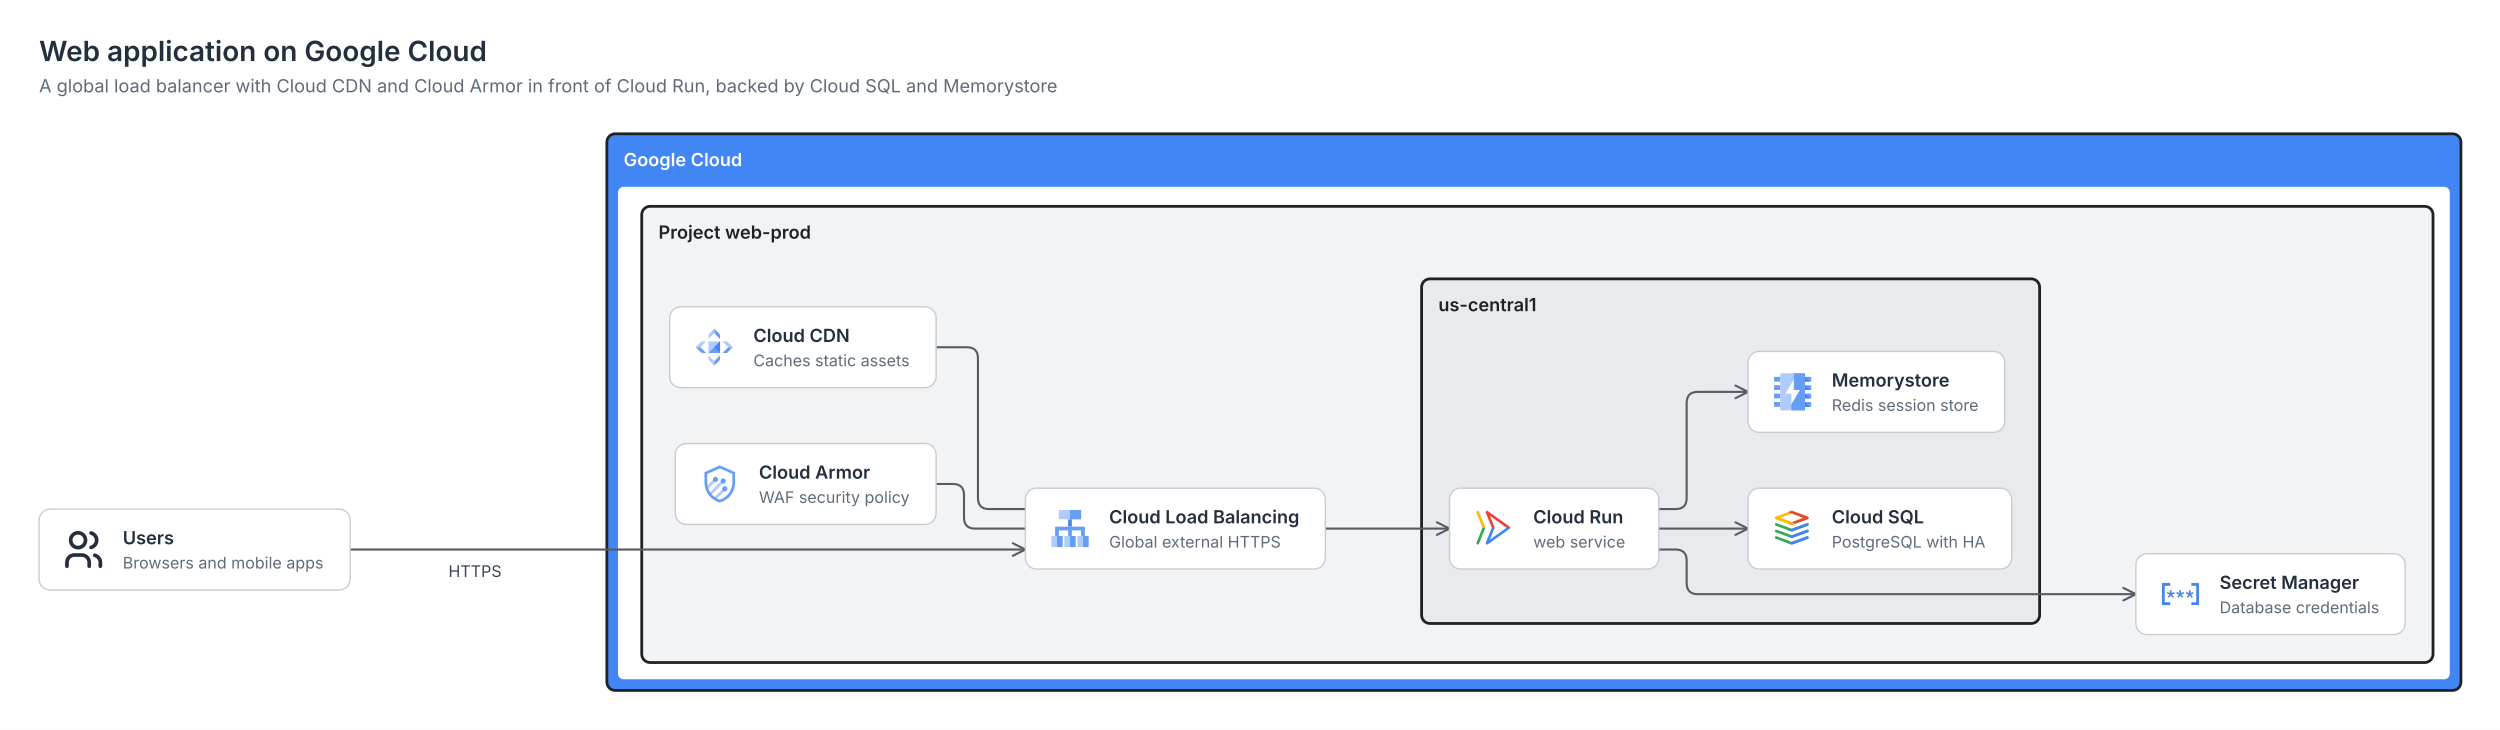
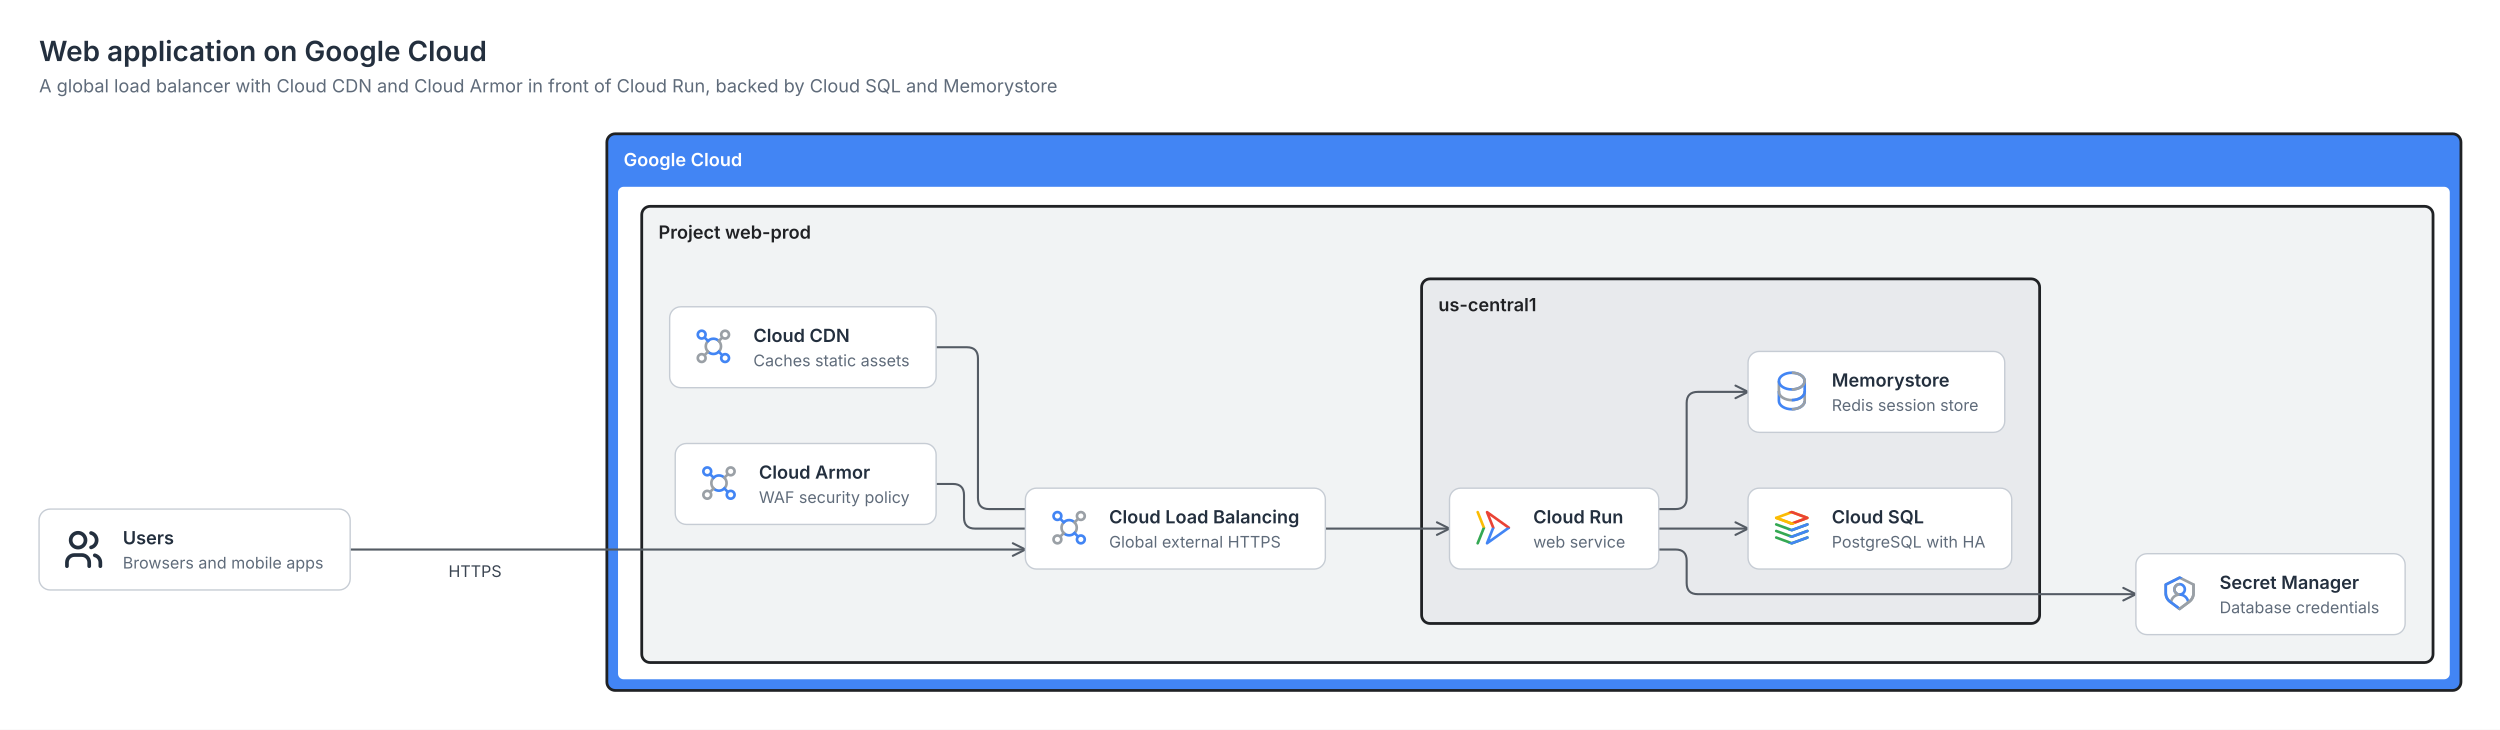
<svg xmlns="http://www.w3.org/2000/svg" width="1792" height="523" viewBox="0 0 1792 523" role="img" aria-labelledby="dfy-title dfy-desc" font-family="Inter, 'Segoe UI', -apple-system, BlinkMacSystemFont, Roboto, 'Helvetica Neue', Arial, sans-serif">
  <rect width="1792" height="523" fill="#ffffff" />
  <text font-size="20" font-weight="600" fill="#232f3e">
    <tspan x="28" y="43.78">Web application on Google Cloud</tspan>
  </text>
  <text font-size="13" fill="#5f6b7a">
    <tspan x="28" y="66.18">A global load balancer with Cloud CDN and Cloud Armor in front of Cloud Run, backed by Cloud SQL and Memorystore</tspan>
  </text>
  <g id="g-gcloud">
    <rect x="435" y="95.9" width="1329" height="399" rx="6" fill="#4285f4" stroke="#1f2124" stroke-width="2" />
    <rect x="443" y="133.9" width="1313" height="353" rx="4" fill="#ffffff" />
  </g>
  <g id="g-project">
    <rect x="460" y="147.9" width="1284" height="327" rx="6" fill="#f1f3f4" stroke="#1f2124" stroke-width="2" />
  </g>
  <g id="g-region">
    <rect x="1019" y="199.9" width="443" height="247" rx="6" fill="#e8eaed" stroke="#1f2124" stroke-width="2" />
  </g>
  <g id="e-e1">
    <path d="M251 393.9 L422 393.9 Q430 393.9 438 393.9 L447 393.9 Q455 393.9 463 393.9 L567.5 393.9 Q575.5 393.9 583.5 393.9 L734.25 393.9" fill="none" stroke="#545b64" stroke-width="1.5" stroke-linejoin="round" />
+     <g opacity="0">
+       <circle r="8.28" fill="#0972d3" fill-opacity="0.22" />
+       <circle r="3.6" fill="#0972d3" />
+       <animateMotion path="M251 393.9 L422 393.9 Q430 393.9 438 393.9 L447 393.9 Q455 393.9 463 393.9 L567.5 393.9 Q575.5 393.9 583.5 393.9 L734.25 393.9" dur="3.3s" repeatCount="indefinite" calcMode="linear" keyPoints="0;0;1;1" keyTimes="0;0;0.727;1" />
+       <animate attributeName="opacity" values="0;1;1;0;0" keyTimes="0;0.036;0.691;0.727;1" dur="3.3s" repeatCount="indefinite" />
+     </g>
    <path d="M726 398.4 L735 393.9 L726 389.4" fill="none" stroke="#545b64" stroke-width="1.5" stroke-linecap="round" stroke-linejoin="round" />
    <rect x="315" y="398.9" width="51" height="21" rx="4" fill="#ffffff" fill-opacity="0.92" />
    <text font-size="11.5" fill="#3b4552" text-anchor="middle">
      <tspan x="340.5" y="413.58">HTTPS</tspan>
    </text>
  </g>
  <g id="e-e2">
    <path d="M671 346.9 L683 346.9 Q691 346.9 691 354.9 L691 370.9 Q691 378.9 699 378.9 L735 378.9" fill="none" stroke="#545b64" stroke-width="1.5" stroke-linejoin="round" />
  </g>
  <g id="e-e3">
    <path d="M671 248.9 L693 248.9 Q701 248.9 701 256.9 L701 356.9 Q701 364.9 709 364.9 L735 364.9" fill="none" stroke="#545b64" stroke-width="1.5" stroke-linejoin="round" />
  </g>
  <g id="e-e4">
    <path d="M950 378.9 L1006 378.9 Q1014 378.9 1022 378.9 L1038.25 378.9" fill="none" stroke="#545b64" stroke-width="1.5" stroke-linejoin="round" />
+     <g opacity="0">
+       <circle r="8.28" fill="#0972d3" fill-opacity="0.22" />
+       <circle r="3.6" fill="#0972d3" />
+       <animateMotion path="M950 378.9 L1006 378.9 Q1014 378.9 1022 378.9 L1038.25 378.9" dur="1.5s" repeatCount="indefinite" begin="-0.927s" calcMode="linear" keyPoints="0;0;1;1" keyTimes="0;0;0.4;1" />
+       <animate attributeName="opacity" values="0;1;1;0;0" keyTimes="0;0.08;0.32;0.4;1" dur="1.5s" repeatCount="indefinite" begin="-0.927s" />
+     </g>
    <path d="M1030 383.4 L1039 378.9 L1030 374.4" fill="none" stroke="#545b64" stroke-width="1.5" stroke-linecap="round" stroke-linejoin="round" />
  </g>
  <g id="e-e5">
    <path d="M1189 378.9 L1252.25 378.9" fill="none" stroke="#545b64" stroke-width="1.5" stroke-linejoin="round" />
+     <g opacity="0">
+       <circle r="8.28" fill="#0972d3" fill-opacity="0.22" />
+       <circle r="3.6" fill="#0972d3" />
+       <animateMotion path="M1189 378.9 L1252.25 378.9" dur="1.5s" repeatCount="indefinite" begin="-0.354s" calcMode="linear" keyPoints="0;0;1;1" keyTimes="0;0;0.4;1" />
+       <animate attributeName="opacity" values="0;1;1;0;0" keyTimes="0;0.08;0.32;0.4;1" dur="1.5s" repeatCount="indefinite" begin="-0.354s" />
+     </g>
    <path d="M1244 383.4 L1253 378.9 L1244 374.4" fill="none" stroke="#545b64" stroke-width="1.5" stroke-linecap="round" stroke-linejoin="round" />
  </g>
  <g id="e-e6">
    <path d="M1189 364.9 L1201 364.9 Q1209 364.9 1209 356.9 L1209 288.9 Q1209 280.9 1217 280.9 L1252.25 280.9" fill="none" stroke="#545b64" stroke-width="1.5" stroke-linejoin="round" />
+     <g opacity="0">
+       <circle r="8.28" fill="#0972d3" fill-opacity="0.22" />
+       <circle r="3.6" fill="#0972d3" />
+       <animateMotion path="M1189 364.9 L1201 364.9 Q1209 364.9 1209 356.9 L1209 288.9 Q1209 280.9 1217 280.9 L1252.25 280.9" dur="1.887s" repeatCount="indefinite" begin="-1.611s" calcMode="linear" keyPoints="0;0;1;1" keyTimes="0;0;0.523;1" />
+       <animate attributeName="opacity" values="0;1;1;0;0" keyTimes="0;0.064;0.459;0.523;1" dur="1.887s" repeatCount="indefinite" begin="-1.611s" />
+     </g>
    <path d="M1244 285.4 L1253 280.9 L1244 276.4" fill="none" stroke="#545b64" stroke-width="1.5" stroke-linecap="round" stroke-linejoin="round" />
  </g>
  <g id="e-e7">
    <path d="M1189 393.9 L1201 393.9 Q1209 393.9 1209 401.9 L1209 417.9 Q1209 425.9 1217 425.9 L1339.5 425.9 Q1347.5 425.9 1355.5 425.9 L1459 425.9 Q1467 425.9 1475 425.9 L1530.25 425.9" fill="none" stroke="#545b64" stroke-width="1.5" stroke-linejoin="round" />
+     <g opacity="0">
+       <circle r="8.28" fill="#0972d3" fill-opacity="0.22" />
+       <circle r="3.6" fill="#0972d3" />
+       <animateMotion path="M1189 393.9 L1201 393.9 Q1209 393.9 1209 401.9 L1209 417.9 Q1209 425.9 1217 425.9 L1339.5 425.9 Q1347.5 425.9 1355.5 425.9 L1459 425.9 Q1467 425.9 1475 425.9 L1530.25 425.9" dur="3.3s" repeatCount="indefinite" begin="-1.558s" calcMode="linear" keyPoints="0;0;1;1" keyTimes="0;0;0.727;1" />
+       <animate attributeName="opacity" values="0;1;1;0;0" keyTimes="0;0.036;0.691;0.727;1" dur="3.3s" repeatCount="indefinite" begin="-1.558s" />
+     </g>
    <path d="M1522 430.4 L1531 425.9 L1522 421.4" fill="none" stroke="#545b64" stroke-width="1.5" stroke-linecap="round" stroke-linejoin="round" />
  </g>
  <g id="gh-gcloud">
    <rect x="443" y="104.9" width="93.03" height="18.9" rx="3" fill="#4285f4" />
    <text font-size="13" font-weight="600" fill="#ffffff">
      <tspan x="447" y="119.08">Google Cloud</tspan>
    </text>
  </g>
  <g id="gh-project">
    <rect x="468" y="156.9" width="118.05" height="18.9" rx="3" fill="#f1f3f4" />
    <text font-size="13" font-weight="600" fill="#202124">
      <tspan x="472" y="171.08">Project web-prod</tspan>
    </text>
  </g>
  <g id="gh-region">
    <rect x="1027" y="208.9" width="78.48" height="18.9" rx="3" fill="#e8eaed" />
    <text font-size="13" font-weight="600" fill="#202124">
      <tspan x="1031" y="223.08">us-central1</tspan>
    </text>
  </g>
  <g id="n-users">
    <rect x="28" y="364.9" width="223" height="58" rx="8" fill="#ffffff" stroke="#c6ccd4" stroke-width="1" />
    <g transform="translate(44 377.9) scale(1.33)">
-       <path fill="none" stroke="#232f3e" stroke-linecap="round" stroke-linejoin="round" stroke-width="2" d="M5 7a4 4 0 1 0 8 0 4 4 0 1 0-8 0M3 21v-2a4 4 0 0 1 4-4h4a4 4 0 0 1 4 4v2m1-17.87a4 4 0 0 1 0 7.75M21 21v-2a4 4 0 0 0-3-3.85" />
+       <path fill="none" stroke="#232f3e" stroke-linecap="round" stroke-linejoin="round" stroke-width="2" d="M5 7a4 4 0 1 0 8 0a4 4 0 1 0-8 0M3 21v-2a4 4 0 0 1 4-4h4a4 4 0 0 1 4 4v2m1-17.87a4 4 0 0 1 0 7.75M21 21v-2a4 4 0 0 0-3-3.85" />
    </g>
    <text font-size="13" font-weight="600" fill="#232f3e">
      <tspan x="88" y="390.13">Users</tspan>
    </text>
    <text font-size="11.5" fill="#5f6b7a">
      <tspan x="88" y="407.53">Browsers and mobile apps</tspan>
    </text>
  </g>
  <g id="n-lb">
    <rect x="735" y="349.9" width="215" height="58" rx="8" fill="#ffffff" stroke="#c6ccd4" stroke-width="1" />
-     <g transform="translate(751 362.9) scale(1.33)">
-       <g data-name="Product Icons">
-         <g data-name="colored-32/load-balancing">
-           <rect width="24" height="24" fill="none" />
-           <rect width="2" height="4" x="18" y="12" fill="#669df6" />
-           <rect width="2" height="4" x="11" y="12" fill="#669df6" />
-           <rect width="2" height="4" x="4" y="12" fill="#669df6" />
-           <polygon fill="#4285f4" points="13 11 11 11 11 7 13 7 13 11" />
-           <rect width="16" height="2" x="4" y="11" fill="#669df6" />
-           <rect width="12" height="5" x="6" y="2" fill="#aecbfa" />
-           <rect width="6" height="5" x="12" y="2" fill="#669df6" />
-           <rect width="6" height="6" x="16" y="16" fill="#aecbfa" />
-           <rect width="6" height="6" x="2" y="16" fill="#aecbfa" />
-           <rect width="3" height="6" x="5" y="16" fill="#669df6" />
-           <rect width="6" height="6" x="9" y="16" fill="#aecbfa" />
-           <rect width="3" height="6" x="12" y="16" fill="#669df6" />
-           <rect width="3" height="6" x="19" y="16" fill="#669df6" />
-         </g>
-       </g>
+     <g transform="translate(751 362.9) scale(0.06)">
+       <rect width="512" height="512" fill="none" />
+       <path fill="#9aa0a6" d="m331.66 331.66-22.627-22.627c29.242-29.243 29.242-76.823 0-106.066l22.627-22.627c41.72 41.719 41.72 109.602 0 151.32m-151.32 0c-41.72-41.719-41.72-109.602 0-151.32l22.627 22.627c-29.242 29.243-29.242 76.823 0 106.066z" />
+       <path fill="#4285f4" d="M309.033 202.967c-29.242-29.242-76.824-29.242-106.066 0L180.34 180.34C200.55 160.13 227.42 149 256 149s55.45 11.13 75.66 31.34zM256 363c-28.58 0-55.45-11.13-75.66-31.34l22.627-22.627c29.242 29.242 76.824 29.242 106.066 0l22.627 22.627C311.45 351.87 284.58 363 256 363" />
+       <path fill="#4285f4" d="M170.229 147.603a62.2 62.2 0 0 0 8.521-31.478c0-34.531-28.094-62.625-62.625-62.625S53.5 81.594 53.5 116.125s28.094 62.625 62.625 62.625a62.2 62.2 0 0 0 31.478-8.52l45.281 45.281a75.4 75.4 0 0 1 22.627-22.627l-45.281-45.281zm-54.104-.853c-16.887 0-30.625-13.738-30.625-30.625S99.238 85.5 116.125 85.5s30.625 13.738 30.625 30.625-13.738 30.625-30.625 30.625" />
+       <path fill="#9aa0a6" d="M215.51 319.117a75.4 75.4 0 0 1-22.627-22.627l-45.281 45.281a62.2 62.2 0 0 0-31.478-8.52c-34.531 0-62.625 28.094-62.625 62.625s28.094 62.625 62.625 62.625 62.625-28.094 62.625-62.625a62.2 62.2 0 0 0-8.521-31.478l45.281-45.281ZM116.125 426.5c-16.887 0-30.625-13.738-30.625-30.625s13.738-30.625 30.625-30.625 30.625 13.738 30.625 30.625-13.738 30.625-30.625 30.625" />
+       <path fill="#4285f4" d="M395.875 333.25a62.2 62.2 0 0 0-31.478 8.52l-45.281-45.281a75.4 75.4 0 0 1-22.627 22.627l45.281 45.281a62.2 62.2 0 0 0-8.521 31.478c0 34.531 28.094 62.625 62.625 62.625s62.625-28.094 62.625-62.625-28.094-62.625-62.625-62.625zm0 93.25c-16.887 0-30.625-13.738-30.625-30.625s13.738-30.625 30.625-30.625 30.625 13.738 30.625 30.625-13.738 30.625-30.625 30.625" />
+       <path fill="#9aa0a6" d="M395.875 53.5c-34.531 0-62.625 28.094-62.625 62.625a62.24 62.24 0 0 0 8.764 31.902l-45.118 45.118a75.4 75.4 0 0 1 22.481 22.773l45.444-45.444a62.2 62.2 0 0 0 31.054 8.276c34.531 0 62.625-28.094 62.625-62.625S430.406 53.5 395.875 53.5m0 93.25c-16.887 0-30.625-13.738-30.625-30.625S378.988 85.5 395.875 85.5 426.5 99.238 426.5 116.125s-13.738 30.625-30.625 30.625" />
    </g>
    <text font-size="13" font-weight="600" fill="#232f3e">
      <tspan x="795" y="375.13">Cloud Load Balancing</tspan>
    </text>
    <text font-size="11.5" fill="#5f6b7a">
      <tspan x="795" y="392.53">Global external HTTPS</tspan>
    </text>
  </g>
  <g id="n-armor">
    <rect x="484" y="317.9" width="187" height="58" rx="8" fill="#ffffff" stroke="#c6ccd4" stroke-width="1" />
-     <g transform="translate(500 330.9) scale(1.33)">
-       <g data-name="Product Icons">
-         <polygon fill="#aecbfa" points="9.76 20.6 8.72 19.55 14.17 14.07 15.21 15.12 9.76 20.6" />
-         <polygon fill="#aecbfa" points="7.03 18.32 5.99 17.27 13.34 9.88 14.38 10.93 7.03 18.32" />
-         <polygon fill="#aecbfa" points="5.34 14.98 4.3 13.93 9.18 9.03 10.22 10.08 5.34 14.98" />
-         <path fill="#669df6" d="m12 3.61 6.78 3v4.55A9.71 9.71 0 0 1 12 20.48a9.7 9.7 0 0 1-6.78-9.31V6.63l6.78-3M12 2 3.75 5.68v5.49A11.17 11.17 0 0 0 11.85 22h.3a11.17 11.17 0 0 0 8.1-10.78V5.68z" />
-         <circle cx="14.69" cy="14.62" r="1.42" fill="#669df6" />
-         <circle cx="13.85" cy="10.45" r="1.42" fill="#669df6" />
-         <circle cx="9.69" cy="9.6" r="1.42" fill="#669df6" />
-       </g>
+     <g transform="translate(500 330.9) scale(0.06)">
+       <rect width="512" height="512" fill="none" />
+       <path fill="#9aa0a6" d="m331.66 331.66-22.627-22.627c29.242-29.243 29.242-76.823 0-106.066l22.627-22.627c41.72 41.719 41.72 109.602 0 151.32m-151.32 0c-41.72-41.719-41.72-109.602 0-151.32l22.627 22.627c-29.242 29.243-29.242 76.823 0 106.066z" />
+       <path fill="#4285f4" d="M309.033 202.967c-29.242-29.242-76.824-29.242-106.066 0L180.34 180.34C200.55 160.13 227.42 149 256 149s55.45 11.13 75.66 31.34zM256 363c-28.58 0-55.45-11.13-75.66-31.34l22.627-22.627c29.242 29.242 76.824 29.242 106.066 0l22.627 22.627C311.45 351.87 284.58 363 256 363" />
+       <path fill="#4285f4" d="M170.229 147.603a62.2 62.2 0 0 0 8.521-31.478c0-34.531-28.094-62.625-62.625-62.625S53.5 81.594 53.5 116.125s28.094 62.625 62.625 62.625a62.2 62.2 0 0 0 31.478-8.52l45.281 45.281a75.4 75.4 0 0 1 22.627-22.627l-45.281-45.281zm-54.104-.853c-16.887 0-30.625-13.738-30.625-30.625S99.238 85.5 116.125 85.5s30.625 13.738 30.625 30.625-13.738 30.625-30.625 30.625" />
+       <path fill="#9aa0a6" d="M215.51 319.117a75.4 75.4 0 0 1-22.627-22.627l-45.281 45.281a62.2 62.2 0 0 0-31.478-8.52c-34.531 0-62.625 28.094-62.625 62.625s28.094 62.625 62.625 62.625 62.625-28.094 62.625-62.625a62.2 62.2 0 0 0-8.521-31.478l45.281-45.281ZM116.125 426.5c-16.887 0-30.625-13.738-30.625-30.625s13.738-30.625 30.625-30.625 30.625 13.738 30.625 30.625-13.738 30.625-30.625 30.625" />
+       <path fill="#4285f4" d="M395.875 333.25a62.2 62.2 0 0 0-31.478 8.52l-45.281-45.281a75.4 75.4 0 0 1-22.627 22.627l45.281 45.281a62.2 62.2 0 0 0-8.521 31.478c0 34.531 28.094 62.625 62.625 62.625s62.625-28.094 62.625-62.625-28.094-62.625-62.625-62.625zm0 93.25c-16.887 0-30.625-13.738-30.625-30.625s13.738-30.625 30.625-30.625 30.625 13.738 30.625 30.625-13.738 30.625-30.625 30.625" />
+       <path fill="#9aa0a6" d="M395.875 53.5c-34.531 0-62.625 28.094-62.625 62.625a62.24 62.24 0 0 0 8.764 31.902l-45.118 45.118a75.4 75.4 0 0 1 22.481 22.773l45.444-45.444a62.2 62.2 0 0 0 31.054 8.276c34.531 0 62.625-28.094 62.625-62.625S430.406 53.5 395.875 53.5m0 93.25c-16.887 0-30.625-13.738-30.625-30.625S378.988 85.5 395.875 85.5 426.5 99.238 426.5 116.125s-13.738 30.625-30.625 30.625" />
    </g>
    <text font-size="13" font-weight="600" fill="#232f3e">
      <tspan x="544" y="343.13">Cloud Armor</tspan>
    </text>
    <text font-size="11.5" fill="#5f6b7a">
      <tspan x="544" y="360.53">WAF security policy</tspan>
    </text>
  </g>
  <g id="n-cdn">
    <rect x="480" y="219.9" width="191" height="58" rx="8" fill="#ffffff" stroke="#c6ccd4" stroke-width="1" />
-     <g transform="translate(496 232.9) scale(1.33)">
-       <g data-name="Product Icons">
-         <rect width="20" height="20" x="2" y="2" fill="none" />
-         <polygon fill="#669df6" fill-rule="evenodd" points="12 2 12 4.41 15.13 7.63 15.13 5.21 12 2" />
-         <polygon fill="#669df6" fill-rule="evenodd" points="19.5 12 16.38 15.13 18.88 15.13 22 12 19.5 12" />
-         <polygon fill="#669df6" fill-rule="evenodd" points="4.5 12 7.63 15.13 5.13 15.13 2 12 4.5 12" />
-         <polygon fill="#669df6" fill-rule="evenodd" points="12 22 12 19.59 15.13 16.38 15.13 18.79 12 22" />
-         <polygon fill="#aecbfa" fill-rule="evenodd" points="12 2 8.88 5.21 8.88 7.63 12 4.41 12 2" />
-         <polygon fill="#aecbfa" fill-rule="evenodd" points="18.88 8.88 16.38 8.88 19.5 12 22 12 18.88 8.88" />
-         <polygon fill="#aecbfa" fill-rule="evenodd" points="5.13 8.88 7.63 8.88 4.5 12 2 12 5.13 8.88" />
-         <polygon fill="#aecbfa" fill-rule="evenodd" points="12 22 8.88 18.79 8.88 16.38 12 19.59 12 22" />
-         <polygon fill="#aecbfa" fill-rule="evenodd" points="15.13 15.13 8.88 15.13 8.88 8.88 15.13 8.88 15.13 15.13" />
-         <polygon fill="#669df6" fill-rule="evenodd" points="15.13 8.88 15.13 15.13 8.88 15.13 15.13 8.88" />
-         <polygon fill="#4285f4" fill-rule="evenodd" points="15.13 8.88 15.13 15.13 12 12 15.13 8.88" />
-       </g>
+     <g transform="translate(496 232.9) scale(0.06)">
+       <rect width="512" height="512" fill="none" />
+       <path fill="#9aa0a6" d="m331.66 331.66-22.627-22.627c29.242-29.243 29.242-76.823 0-106.066l22.627-22.627c41.72 41.719 41.72 109.602 0 151.32m-151.32 0c-41.72-41.719-41.72-109.602 0-151.32l22.627 22.627c-29.242 29.243-29.242 76.823 0 106.066z" />
+       <path fill="#4285f4" d="M309.033 202.967c-29.242-29.242-76.824-29.242-106.066 0L180.34 180.34C200.55 160.13 227.42 149 256 149s55.45 11.13 75.66 31.34zM256 363c-28.58 0-55.45-11.13-75.66-31.34l22.627-22.627c29.242 29.242 76.824 29.242 106.066 0l22.627 22.627C311.45 351.87 284.58 363 256 363" />
+       <path fill="#4285f4" d="M170.229 147.603a62.2 62.2 0 0 0 8.521-31.478c0-34.531-28.094-62.625-62.625-62.625S53.5 81.594 53.5 116.125s28.094 62.625 62.625 62.625a62.2 62.2 0 0 0 31.478-8.52l45.281 45.281a75.4 75.4 0 0 1 22.627-22.627l-45.281-45.281zm-54.104-.853c-16.887 0-30.625-13.738-30.625-30.625S99.238 85.5 116.125 85.5s30.625 13.738 30.625 30.625-13.738 30.625-30.625 30.625" />
+       <path fill="#9aa0a6" d="M215.51 319.117a75.4 75.4 0 0 1-22.627-22.627l-45.281 45.281a62.2 62.2 0 0 0-31.478-8.52c-34.531 0-62.625 28.094-62.625 62.625s28.094 62.625 62.625 62.625 62.625-28.094 62.625-62.625a62.2 62.2 0 0 0-8.521-31.478l45.281-45.281ZM116.125 426.5c-16.887 0-30.625-13.738-30.625-30.625s13.738-30.625 30.625-30.625 30.625 13.738 30.625 30.625-13.738 30.625-30.625 30.625" />
+       <path fill="#4285f4" d="M395.875 333.25a62.2 62.2 0 0 0-31.478 8.52l-45.281-45.281a75.4 75.4 0 0 1-22.627 22.627l45.281 45.281a62.2 62.2 0 0 0-8.521 31.478c0 34.531 28.094 62.625 62.625 62.625s62.625-28.094 62.625-62.625-28.094-62.625-62.625-62.625zm0 93.25c-16.887 0-30.625-13.738-30.625-30.625s13.738-30.625 30.625-30.625 30.625 13.738 30.625 30.625-13.738 30.625-30.625 30.625" />
+       <path fill="#9aa0a6" d="M395.875 53.5c-34.531 0-62.625 28.094-62.625 62.625a62.24 62.24 0 0 0 8.764 31.902l-45.118 45.118a75.4 75.4 0 0 1 22.481 22.773l45.444-45.444a62.2 62.2 0 0 0 31.054 8.276c34.531 0 62.625-28.094 62.625-62.625S430.406 53.5 395.875 53.5m0 93.25c-16.887 0-30.625-13.738-30.625-30.625S378.988 85.5 395.875 85.5 426.5 99.238 426.5 116.125s-13.738 30.625-30.625 30.625" />
    </g>
    <text font-size="13" font-weight="600" fill="#232f3e">
      <tspan x="540" y="245.13">Cloud CDN</tspan>
    </text>
    <text font-size="11.5" fill="#5f6b7a">
      <tspan x="540" y="262.53">Caches static assets</tspan>
    </text>
  </g>
  <g id="n-run">
    <rect x="1039" y="349.9" width="150" height="58" rx="8" fill="#ffffff" stroke="#c6ccd4" stroke-width="1" />
    <g transform="translate(1055 362.9) scale(0.06)">
      <rect width="512" height="512" fill="none" />
      <path fill="#fbbc04" d="M144.4 272c-6.4 0-12.4-3.8-14.9-10.1l-74.1-186c-3.3-8.2.7-17.5 8.9-20.8s17.5.7 20.8 8.9l74.2 186c3.3 8.2-.7 17.5-8.9 20.8-1.9.8-3.9 1.1-5.9 1.1h-.1Z" />
      <path fill="#ea4335" d="M256 272c-6.4 0-12.4-3.8-14.9-10.1L167 75.9c-2.6-6.6-.6-14.1 5-18.5s13.4-4.5 19.2-.4l260.1 186c7.2 5.1 8.9 15.1 3.7 22.3s-15.1 8.9-22.3 3.7L216.9 114.7l54 135.3c3.3 8.2-.7 17.5-8.9 20.8-1.9.8-4 1.1-5.9 1.1h-.1Z" />
      <path fill="#34a853" d="m127.2 256-72 180c-3.3 8.2.7 17.5 8.9 20.8 3.1 1.2 4 1.1 5.9 1.1 6.3 0 12.4-3.8 14.9-10.1l74.4-186c.8-2 1.1-4 1.1-5.9h-33.2Z" />
      <path fill="#4285f4" d="M414.5 256 216.8 397.2l54.1-135.3c.8-2 1.1-4 1.1-5.9h-33.2l-72 180c-2.6 6.6-.6 14.1 5 18.5 2.9 2.3 6.4 3.4 9.9 3.4s6.5-1 9.3-3l260.4-186c4.4-3.1 6.7-8 6.7-13h-43.6Z" />
    </g>
    <text font-size="13" font-weight="600" fill="#232f3e">
      <tspan x="1099" y="375.13">Cloud Run</tspan>
    </text>
    <text font-size="11.5" fill="#5f6b7a">
      <tspan x="1099" y="392.53">web service</tspan>
    </text>
  </g>
  <g id="n-sql">
    <rect x="1253" y="349.9" width="189" height="58" rx="8" fill="#ffffff" stroke="#c6ccd4" stroke-width="1" />
    <g transform="translate(1269 362.9) scale(0.06)">
      <rect width="512" height="512" fill="none" />
      <path fill="#fbbc04" d="M447.5 123.7 261.5 55c-3.6-1.3-7.5-1.3-11.1 0l-40.7 15-145.2 53.5c-6.3 2.3-10.5 8.3-10.5 15s4.2 12.7 10.5 15l145.1 53.4 40.8 15c1.8.6 3.7 1 5.5 1s3.7-.3 5.5-1l185.9-68.2c6.3-2.3 10.5-8.3 10.5-15s-4.2-12.7-10.5-15ZM256 189.9l-139.6-51.4L256 87.1l139.7 51.6-139.6 51.2Z" />
      <path fill="#34a853" d="M447.5 388.8 261.6 457c-1.8.6-3.6 1-5.5 1s-3.7-.3-5.5-1l-40.8-15-145.1-53.4c-8.3-3-12.5-12.2-9.5-20.5s12.2-12.5 20.5-9.5L256.1 425l180.4-66.2c8.3-3 17.5 1.2 20.5 9.5s-1.2 17.5-9.5 20.5" />
      <path fill="#34a853" d="m447.5 310.4-185.9 68.2c-1.8.6-3.6 1-5.5 1s-3.7-.3-5.5-1l-40.8-15-145.1-53.4c-8.3-3-12.5-12.2-9.5-20.5s12.2-12.5 20.5-9.5l180.4 66.4 180.4-66.2c8.3-3 17.5 1.2 20.5 9.5s-1.2 17.5-9.5 20.5" />
      <path fill="#34a853" d="m447.5 232.1-185.9 68.2c-1.8.7-3.6 1-5.5 1s-3.7-.3-5.5-1l-40.8-15-145.1-53.4c-8.3-3.1-12.5-12.2-9.5-20.5s12.2-12.5 20.5-9.5l180.4 66.4 180.4-66.2c8.3-3 17.5 1.2 20.5 9.5s-1.2 17.5-9.5 20.5" />
      <path fill="#ea4335" d="M458 138.7c0 6.7-4.2 12.7-10.5 15l-186 68.2c-1.8.7-3.6 1-5.5 1s-3.7-.3-5.5-1l-40.8-15 46.4-17 139.6-51.2L256 87.1 209.8 70l40.7-15c3.6-1.3 7.5-1.3 11.1 0l186 68.7c6.3 2.3 10.5 8.3 10.5 15Z" />
      <path fill="#4285f4" d="M447.5 388.8 261.6 457c-1.8.6-3.6 1-5.5 1s-3.7-.3-5.5-1l-40.8-15 46.4-17 180.4-66.2c8.3-3 17.5 1.2 20.5 9.5s-1.2 17.5-9.5 20.5Zm0-78.4-185.9 68.2c-1.8.6-3.6 1-5.5 1s-3.7-.3-5.5-1l-40.8-15 46.4-17 180.4-66.2c8.3-3 17.5 1.2 20.5 9.5s-1.2 17.5-9.5 20.5Zm0-78.3-185.9 68.2c-1.8.7-3.6 1-5.5 1s-3.7-.3-5.5-1l-40.8-15 46.4-17 180.4-66.2c8.3-3 17.5 1.2 20.5 9.5s-1.2 17.5-9.5 20.5Z" />
      <path fill="#fbbc04" d="m302.4 206.9-186-68.5-51.8-15c-6.3 2.3-10.5 8.3-10.5 15s4.2 12.7 10.5 15l145.1 53.4 40.8 15c1.8.6 3.7 1 5.5 1s3.7-.3 5.5-1l40.9-15Z" />
    </g>
    <text font-size="13" font-weight="600" fill="#232f3e">
      <tspan x="1313" y="375.13">Cloud SQL</tspan>
    </text>
    <text font-size="11.5" fill="#5f6b7a">
      <tspan x="1313" y="392.53">PostgreSQL with HA</tspan>
    </text>
  </g>
  <g id="n-redis">
    <rect x="1253" y="251.9" width="184" height="58" rx="8" fill="#ffffff" stroke="#c6ccd4" stroke-width="1" />
-     <g transform="translate(1269 264.9) scale(1.33)">
-       <g data-name="Product Icons">
-         <rect width="3.33" height="2.58" x="2" y="3.94" fill="#669df6" />
-         <rect width="3.33" height="2.58" x="2" y="8.45" fill="#669df6" />
-         <rect width="3.33" height="2.58" x="2" y="12.97" fill="#669df6" />
-         <rect width="3.33" height="2.58" x="2" y="17.48" fill="#669df6" />
-         <rect width="3.33" height="2.58" x="18.67" y="3.94" fill="#669df6" />
-         <rect width="3.33" height="2.58" x="18.67" y="8.45" fill="#669df6" />
-         <rect width="3.33" height="2.58" x="18.67" y="12.97" fill="#669df6" />
-         <rect width="3.33" height="2.58" x="18.67" y="17.48" fill="#669df6" />
-         <polygon fill="#4285f4" fill-rule="evenodd" points="21.33 6.52 18.67 6.52 18.67 3.94 21.33 6.52" />
-         <polygon fill="#4285f4" fill-rule="evenodd" points="21.33 11.03 18.67 11.03 18.67 8.45 21.33 11.03" />
-         <polygon fill="#4285f4" fill-rule="evenodd" points="21.33 15.55 18.67 15.55 18.67 12.97 21.33 15.55" />
-         <polygon fill="#4285f4" fill-rule="evenodd" points="21.33 20.07 18.67 20.07 18.67 17.48 21.33 20.07" />
-         <path fill="#aecbfa" fill-rule="evenodd" d="M5.33 22h13.34V2H5.33Zm6-9H8l4.67-7.74V11H16l-4.67 7.74Z" />
-         <polygon fill="#669df6" fill-rule="evenodd" points="11.33 22 11.33 18.77 16 11.03 12.67 11.03 12.67 2 18.67 2 18.67 22 11.33 22" />
-       </g>
+     <g transform="translate(1269 264.9) scale(0.06)">
+       <rect width="512" height="512" fill="none" />
+       <path fill="#4285f4" d="M256 490c-44.2 0-85.9-11.3-117.6-31.8-33.8-21.9-52.4-51.7-52.4-84V256h32v118.2c0 21 13.4 41.3 37.8 57.1C182.3 448.5 217.9 458 256 458s73.7-9.5 100.2-26.7c24.4-15.8 37.8-36.1 37.8-57.1h32c0 32.3-18.6 62.1-52.4 84C342 478.7 300.2 490 256 490" />
+       <path fill="#9aa0a6" d="M256 381c-44.2 0-85.9-11.3-117.6-31.8-33.8-21.9-52.4-51.7-52.4-84V137.9h32v127.3c0 21 13.4 41.3 37.8 57.1C182.3 339.5 217.9 349 256 349s73.7-9.5 100.2-26.7c24.4-15.8 37.8-36.1 37.8-57.1h32c0 32.3-18.6 62.1-52.4 84C342 369.7 300.2 381 256 381" />
+       <path fill="#9aa0a6" d="M256 490v-32c38.1 0 73.7-9.5 100.2-26.7 24.4-15.8 37.8-36.1 37.8-57.2V256h32v118.1c0 32.3-18.6 62.1-52.4 84.1C342 478.7 300.2 490 256 490" />
+       <path fill="#4285f4" d="M256 381v-32c38.1 0 73.7-9.5 100.2-26.7 24.4-15.8 37.8-36.1 37.8-57.2V137.9h32v127.2c0 32.3-18.6 62.1-52.4 84.1C342 369.7 300.2 381 256 381" />
+       <path fill="#4285f4" d="M256 253.6c-44.2 0-85.9-11.3-117.6-31.8-33.8-21.9-52.4-51.7-52.4-84s18.6-62.1 52.4-84C170 33.3 211.8 22 256 22s86 11.3 117.6 31.8c33.8 21.9 52.4 51.7 52.4 84s-18.6 62.1-52.4 84c-31.6 20.5-73.4 31.8-117.6 31.8M256 54c-38.1 0-73.7 9.5-100.2 26.7-24.4 15.8-37.8 36.1-37.8 57.1s13.4 41.3 37.8 57.1c26.5 17.2 62.1 26.7 100.2 26.7s73.7-9.5 100.2-26.7c24.4-15.8 37.8-36.1 37.8-57.1s-13.4-41.3-37.8-57.1C329.7 63.5 294.1 54 256 54" />
+       <path fill="#9aa0a6" d="M256 253.8v-32c38.1 0 73.7-9.5 100.2-26.7 24.4-15.8 37.8-36.2 37.8-57.2s-13.4-41.4-37.8-57.2C329.7 63.5 294.1 54 256 54V22c44.2 0 86 11.3 117.6 31.8 33.8 21.9 52.4 51.8 52.4 84.1S407.4 200 373.6 222c-31.6 20.5-73.4 31.8-117.6 31.8" />
    </g>
    <text font-size="13" font-weight="600" fill="#232f3e">
      <tspan x="1313" y="277.13">Memorystore</tspan>
    </text>
    <text font-size="11.5" fill="#5f6b7a">
      <tspan x="1313" y="294.53">Redis session store</tspan>
    </text>
  </g>
  <g id="n-secrets">
    <rect x="1531" y="396.9" width="193" height="58" rx="8" fill="#ffffff" stroke="#c6ccd4" stroke-width="1" />
-     <g transform="translate(1547 409.9) scale(1.33)">
-       <path fill="#4285f4" d="M22 6v11.887h-3.962a.19.19 0 0 1-.189-.189v-1.132a.19.19 0 0 1 .189-.189h2.452V7.509h-2.452a.19.19 0 0 1-.189-.188V6.189c0-.105.085-.189.189-.189zM6.31 6c.103 0 .188.084.188.189V7.32a.19.19 0 0 1-.189.188h-2.8v8.868h2.783a.19.19 0 0 1 .19.189v1.132a.19.19 0 0 1-.19.189H2V6zm11.117 3.868v1.456l.06.025 1.351-.478.28.82-1.362.465-.037.098.937 1.26-.706.514-.912-1.26h-.085l-.913 1.26-.705-.514.924-1.26-.024-.098-1.362-.465.28-.82 1.337.478.073-.025V9.868zm-10.231 0v1.442l.06.024 1.351-.473.28.812-1.363.46-.036.097.937 1.248-.706.51-.912-1.249h-.085l-.913 1.248-.705-.509.924-1.248-.024-.097-1.362-.46.28-.812 1.337.473.073-.024V9.868zm5.094 0v1.442l.061.024 1.35-.473.28.812-1.362.46-.037.097.937 1.248-.706.51-.912-1.249h-.085l-.912 1.248-.706-.509.925-1.248-.025-.097-1.362-.46.28-.812 1.338.473.073-.024V9.868z" />
+     <g transform="translate(1547 409.9) scale(0.06)">
+       <rect width="512" height="512" fill="none" />
+       <path fill="#4285f4" d="M256.004 287.542c-43.08 0-78.128-35.065-78.128-78.167s35.048-78.167 78.128-78.167 78.129 35.065 78.129 78.167-35.049 78.167-78.129 78.167m0-124.334c-25.435 0-46.128 20.71-46.128 46.167s20.693 46.167 46.128 46.167 46.129-20.71 46.129-46.167-20.693-46.167-46.129-46.167" />
+       <path fill="#9aa0a6" d="M153.505 376.416q-1.128 0-2.276-.162c-8.748-1.245-14.83-9.347-13.584-18.096 4.021-28.244 18.11-54.191 39.672-73.062a119.43 119.43 0 0 1 78.682-29.555c8.837 0 16 7.163 16 16s-7.163 16-16 16a87.44 87.44 0 0 0-57.607 21.636c-15.801 13.828-26.123 32.825-29.066 53.492-1.137 7.982-7.983 13.746-15.819 13.746z" />
+       <path fill="#4285f4" d="M358.493 376.427c-7.838 0-14.685-5.764-15.82-13.748-2.94-20.669-13.262-39.668-29.063-53.499A87.44 87.44 0 0 0 256 287.542c-8.837 0-16-7.163-16-16s7.163-16 16-16a119.43 119.43 0 0 1 78.687 29.559c21.562 18.873 35.65 44.823 39.669 73.07 1.244 8.749-4.839 16.85-13.587 18.095q-1.148.161-2.274.161z" />
+       <path fill="#9aa0a6" d="M256.004 287.542c-43.08 0-78.128-35.065-78.128-78.167s35.048-78.167 78.128-78.167v32c-25.435 0-46.128 20.71-46.128 46.167s20.693 46.167 46.128 46.167z" />
+       <path fill="#9aa0a6" d="M437.95 151.09c-.01-.13-.03-.26-.04-.39-.02-.18-.04-.37-.07-.55-.05-.37-.12-.74-.19-1.1-.08-.36-.17-.72-.27-1.07q-.225-.795-.54-1.56c-.06-.15-.12-.3-.18-.44-.23-.55-.5-1.08-.8-1.59-.08-.14-.16-.28-.25-.42-.19-.31-.4-.61-.61-.91-.21-.29-.42-.57-.65-.85l-.02-.02q-.345-.42-.72-.81l-.02-.02a9 9 0 0 0-.6-.6c-.27-.26-.55-.5-.83-.73-.13-.11-.26-.21-.39-.31-.14-.11-.28-.22-.42-.31-.13-.1-.25-.19-.38-.28-.33-.22-.67-.43-1.02-.62-.21-.13-.41-.24-.63-.35-.13-.07-.25-.13-.38-.19L291.81 69.5l-.07-.03-28.59-14.28a15.98 15.98 0 0 0-14.3 0l-166 82.88A16.02 16.02 0 0 0 74 152.39v103.13c0 44.24 21.16 86.5 56.59 113.04l98.72 73.94v.01l17.1 12.8a15.8 15.8 0 0 0 4.6 2.39c.61.21 1.23.37 1.85.49.78.16 1.57.25 2.35.29.28.01.55.02.8.02.3 0 .59-.01.89-.03.21-.01.41-.02.62-.04.42-.04.85-.1 1.27-.18.25-.04.5-.09.74-.15.07-.01.15-.03.22-.04.01 0 .02-.01.02-.01.24-.06.48-.12.71-.19.26-.07.52-.15.78-.25.3-.11.61-.22.91-.35h.01c.28-.11.55-.24.82-.37.59-.28 1.17-.61 1.73-.99.18-.11.37-.23.54-.36.11-.07.21-.15.32-.23l115.82-86.75c35.43-26.54 56.59-68.8 56.59-113.04V152.39c0-.44-.02-.87-.05-1.3M406 255.52c0 34.21-16.37 66.9-43.78 87.43L256 422.51l-106.22-79.56C122.37 322.42 106 289.73 106 255.52v-93.24l150-74.9 150 74.9z" />
+       <path fill="#4285f4" d="M268.81 452.09c-.94 1.25-2.03 2.33-3.22 3.22-.11.08-.21.16-.32.23-.17.13-.36.25-.54.36-.56.38-1.14.71-1.73.99-.27.13-.54.26-.82.37h-.01c-.3.13-.61.24-.91.35-.26.09-.52.17-.78.25-.23.07-.47.13-.71.19 0 0-.01.01-.02.01-.07.01-.15.03-.22.04-.24.06-.49.11-.74.15-.42.08-.85.14-1.27.18-.21.02-.41.03-.62.04-.3.02-.59.03-.89.03-.25 0-.52-.01-.8-.02-.78-.04-1.57-.13-2.35-.29-.62-.12-1.24-.28-1.85-.49a15.8 15.8 0 0 1-4.6-2.39l-17.1-12.8v-.01l-98.72-73.94C95.16 342.02 74 299.76 74 255.52V152.39c0-6.06 3.43-11.61 8.85-14.32l166-82.88a15.98 15.98 0 0 1 14.3 0l28.59 14.28.07.03L256 87.38l-150 74.9v93.24c0 34.21 16.37 66.9 43.78 87.43L256 422.51l9.59 7.18c7.07 5.3 8.51 15.33 3.22 22.4" />
+       <path fill="#9aa0a6" d="M438 152.39v103.13c0 44.24-21.16 86.5-56.59 113.04l-115.82 86.75c-.11.08-.21.16-.32.23-.17.13-.36.25-.54.36-.56.38-1.14.71-1.73.99-.27.13-.54.26-.82.37h-.01c-.3.13-.61.24-.91.35-.26.1-.52.18-.78.25-.23.07-.47.13-.71.19 0 0-.01.01-.02.01-.32.07-.64.14-.96.19-.42.08-.85.14-1.27.18-.21.02-.41.03-.62.04-.3.02-.59.03-.89.03-.25 0-.52-.01-.8-.02-.78-.04-1.57-.13-2.35-.29-.62-.12-1.24-.28-1.85-.49a15.8 15.8 0 0 1-4.6-2.39l-17.1-12.8v-.01L256 422.51l106.22-79.56c27.41-20.53 43.78-53.22 43.78-87.43V152.39c0-8.84 7.16-16 16-16a15.96 15.96 0 0 1 7.32 1.77c.22.11.42.22.63.35.35.19.69.4 1.02.62.13.09.25.18.38.28.14.09.28.2.42.31.13.1.26.2.39.31.28.23.56.47.83.73q.315.285.6.6l.02.02q.375.39.72.81l.02.02c.23.28.44.56.65.85.21.3.42.6.61.91.09.14.17.28.25.42.3.51.57 1.04.8 1.59.06.14.12.29.18.44q.315.765.54 1.56c.1.35.19.71.27 1.07.07.36.14.73.19 1.1.03.18.05.37.07.55.01.13.03.26.04.39.03.43.05.86.05 1.3" />
    </g>
    <text font-size="13" font-weight="600" fill="#232f3e">
      <tspan x="1591" y="422.13">Secret Manager</tspan>
    </text>
    <text font-size="11.5" fill="#5f6b7a">
      <tspan x="1591" y="439.53">Database credentials</tspan>
    </text>
  </g>
</svg>
